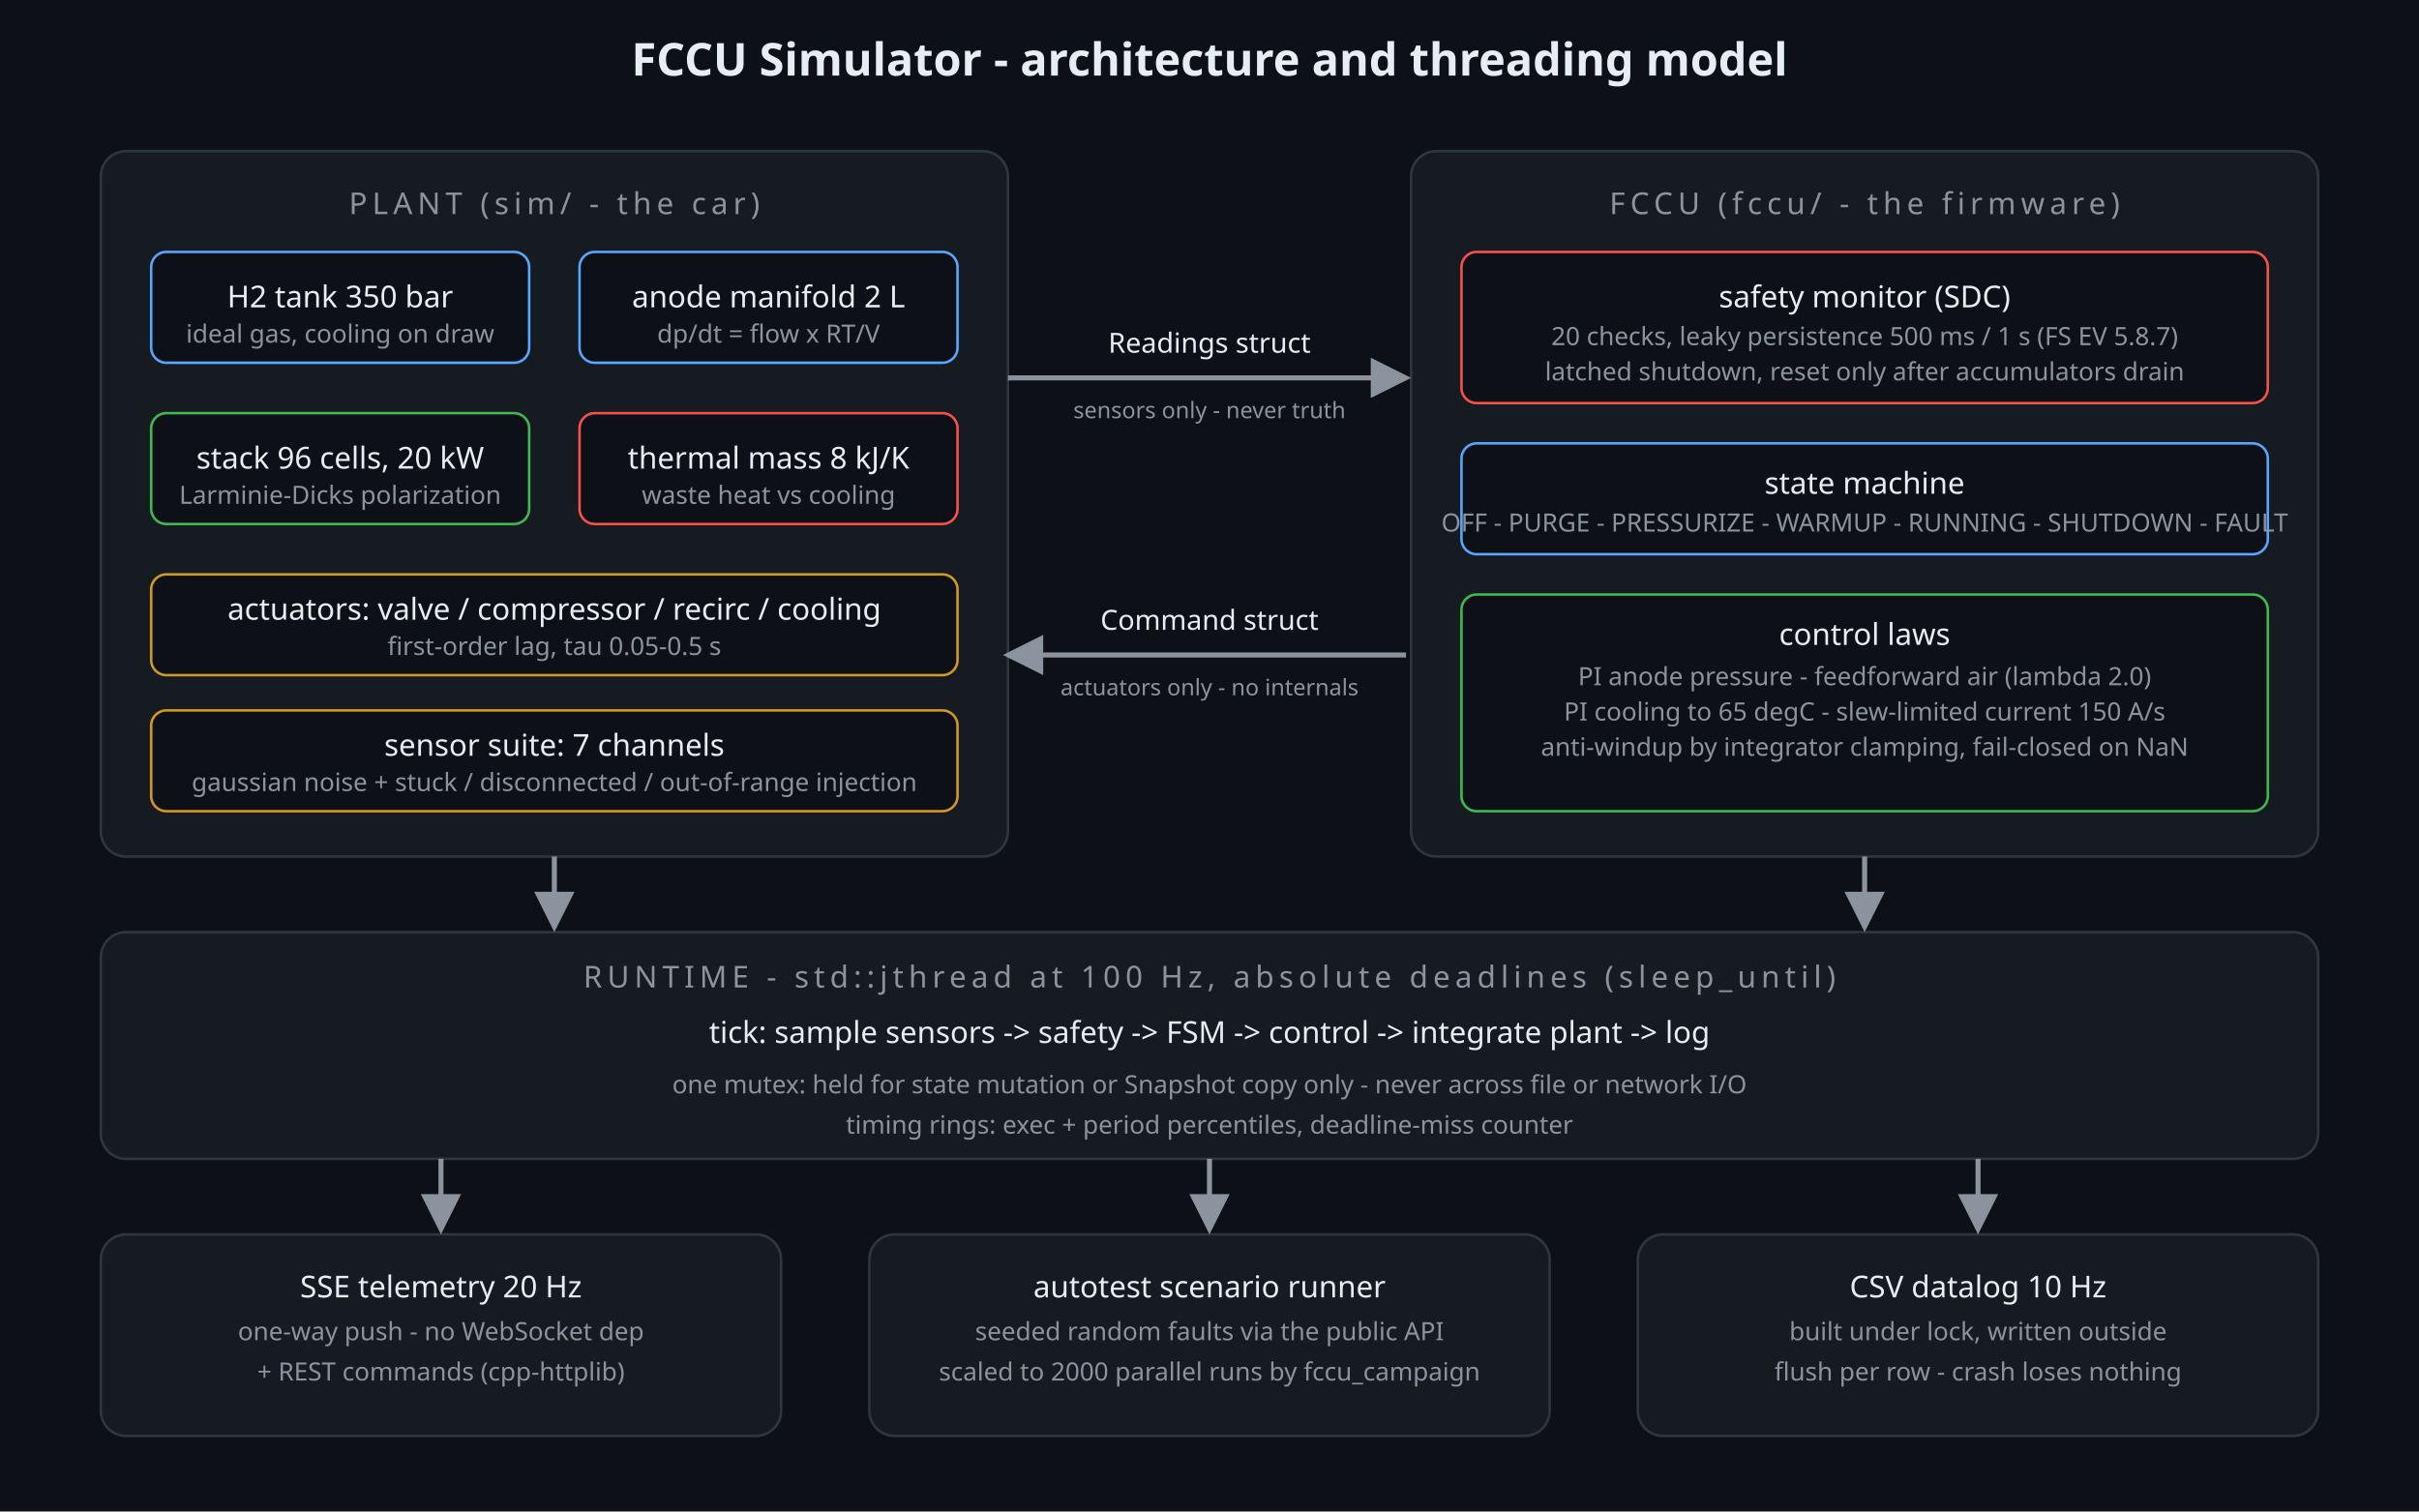
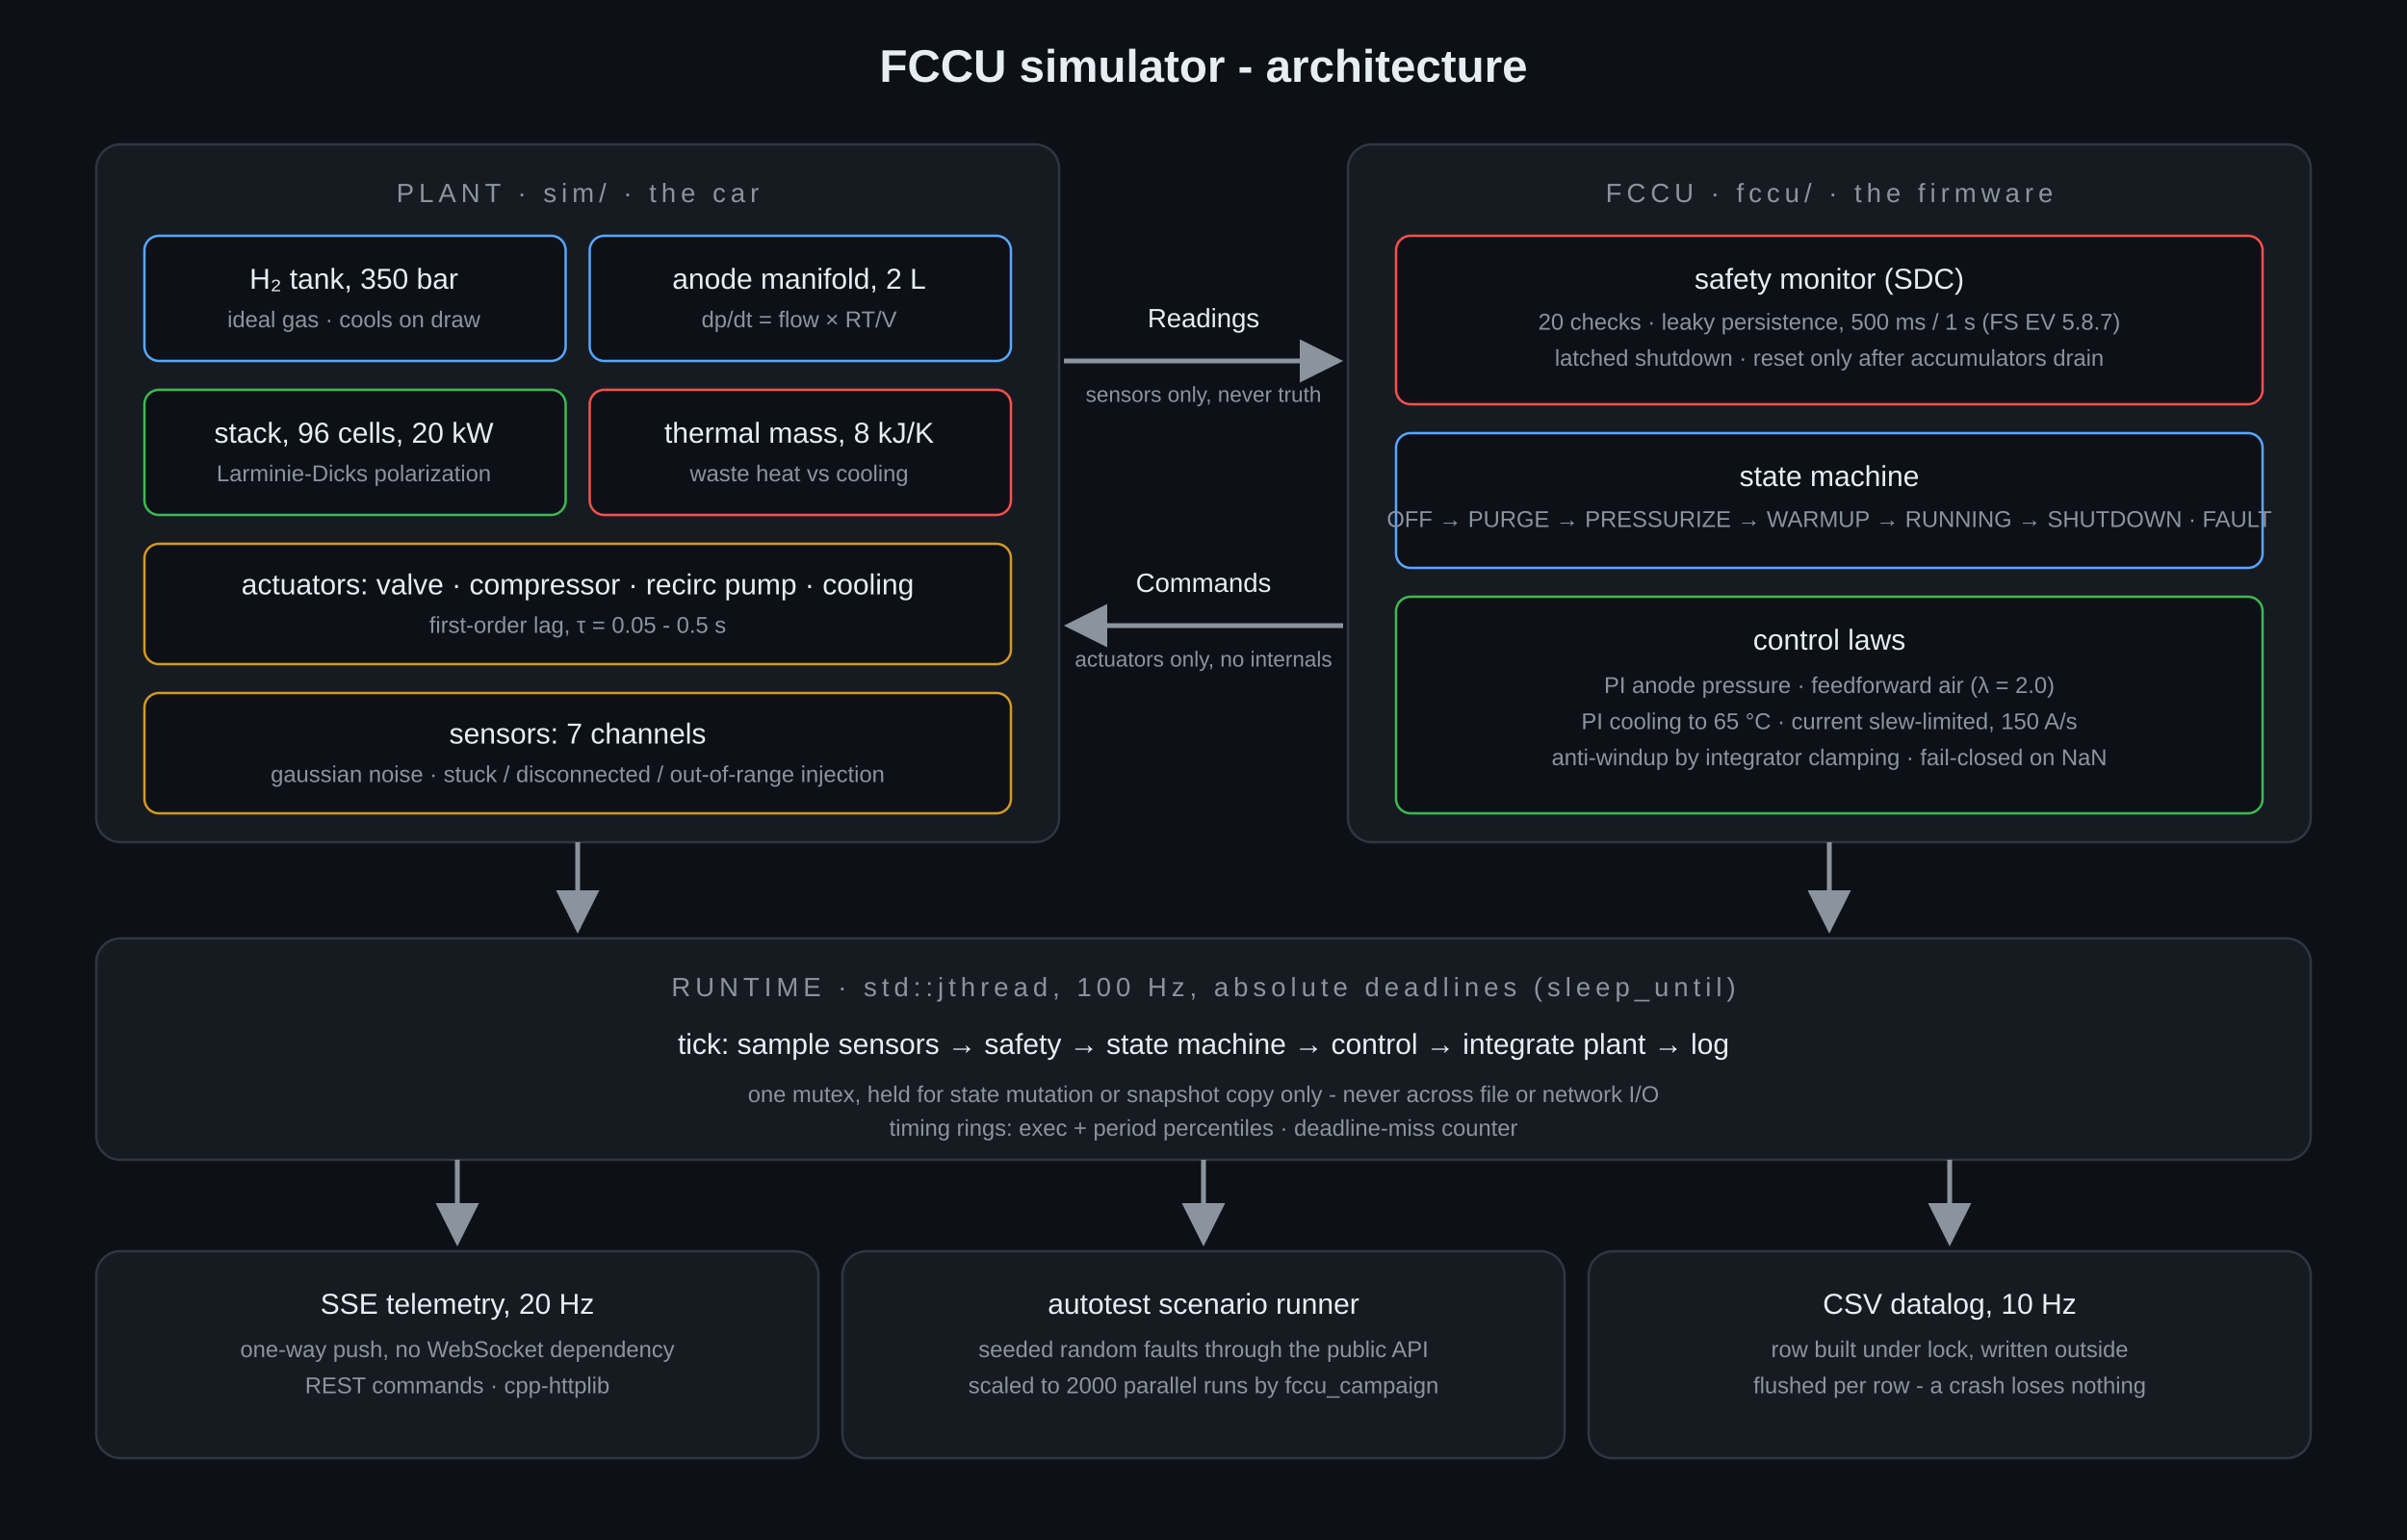
- <svg xmlns="http://www.w3.org/2000/svg" viewBox="0 0 960 600" font-family="Segoe UI, sans-serif">
+ <svg xmlns="http://www.w3.org/2000/svg" viewBox="0 0 1000 640" font-family="Segoe UI, Arial, sans-serif">
  <defs>
-     <marker id="a" markerWidth="8" markerHeight="8" refX="7" refY="4" orient="auto">
-       <path d="M0,0 L8,4 L0,8 z" fill="#8b949e" />
+     <marker id="a" markerWidth="9" markerHeight="9" refX="8" refY="4.5" orient="auto">
+       <path d="M0,0 L9,4.5 L0,9 z" fill="#8b949e" />
    </marker>
  </defs>
-   <rect width="960" height="600" fill="#0d1117" />
-   <text x="480" y="30" fill="#e6edf3" font-size="18" text-anchor="middle" font-weight="600">FCCU Simulator - architecture and threading model</text>
-   <rect x="40" y="60" width="360" height="280" rx="10" fill="#161b22" stroke="#30363d" />
-   <text x="220" y="85" fill="#8b949e" font-size="12" text-anchor="middle" letter-spacing="2">PLANT (sim/ - the car)</text>
-   <rect x="60" y="100" width="150" height="44" rx="6" fill="#0d1117" stroke="#58a6ff" />
-   <text x="135" y="122" fill="#e6edf3" font-size="12" text-anchor="middle">H2 tank 350 bar</text>
-   <text x="135" y="136" fill="#8b949e" font-size="10" text-anchor="middle">ideal gas, cooling on draw</text>
-   <rect x="230" y="100" width="150" height="44" rx="6" fill="#0d1117" stroke="#58a6ff" />
-   <text x="305" y="122" fill="#e6edf3" font-size="12" text-anchor="middle">anode manifold 2 L</text>
-   <text x="305" y="136" fill="#8b949e" font-size="10" text-anchor="middle">dp/dt = flow x RT/V</text>
-   <rect x="60" y="164" width="150" height="44" rx="6" fill="#0d1117" stroke="#3fb950" />
-   <text x="135" y="186" fill="#e6edf3" font-size="12" text-anchor="middle">stack 96 cells, 20 kW</text>
-   <text x="135" y="200" fill="#8b949e" font-size="10" text-anchor="middle">Larminie-Dicks polarization</text>
-   <rect x="230" y="164" width="150" height="44" rx="6" fill="#0d1117" stroke="#f85149" />
-   <text x="305" y="186" fill="#e6edf3" font-size="12" text-anchor="middle">thermal mass 8 kJ/K</text>
-   <text x="305" y="200" fill="#8b949e" font-size="10" text-anchor="middle">waste heat vs cooling</text>
-   <rect x="60" y="228" width="320" height="40" rx="6" fill="#0d1117" stroke="#d29922" />
-   <text x="220" y="246" fill="#e6edf3" font-size="12" text-anchor="middle">actuators: valve / compressor / recirc / cooling</text>
-   <text x="220" y="260" fill="#8b949e" font-size="10" text-anchor="middle">first-order lag, tau 0.05-0.5 s</text>
-   <rect x="60" y="282" width="320" height="40" rx="6" fill="#0d1117" stroke="#d29922" />
-   <text x="220" y="300" fill="#e6edf3" font-size="12" text-anchor="middle">sensor suite: 7 channels</text>
-   <text x="220" y="314" fill="#8b949e" font-size="10" text-anchor="middle">gaussian noise + stuck / disconnected / out-of-range injection</text>
-   <rect x="560" y="60" width="360" height="280" rx="10" fill="#161b22" stroke="#30363d" />
-   <text x="740" y="85" fill="#8b949e" font-size="12" text-anchor="middle" letter-spacing="2">FCCU (fccu/ - the firmware)</text>
-   <rect x="580" y="100" width="320" height="60" rx="6" fill="#0d1117" stroke="#f85149" />
-   <text x="740" y="122" fill="#e6edf3" font-size="12" text-anchor="middle">safety monitor (SDC)</text>
-   <text x="740" y="137" fill="#8b949e" font-size="10" text-anchor="middle">20 checks, leaky persistence 500 ms / 1 s (FS EV 5.8.7)</text>
-   <text x="740" y="151" fill="#8b949e" font-size="10" text-anchor="middle">latched shutdown, reset only after accumulators drain</text>
-   <rect x="580" y="176" width="320" height="44" rx="6" fill="#0d1117" stroke="#58a6ff" />
-   <text x="740" y="196" fill="#e6edf3" font-size="12" text-anchor="middle">state machine</text>
-   <text x="740" y="211" fill="#8b949e" font-size="10" text-anchor="middle">OFF - PURGE - PRESSURIZE - WARMUP - RUNNING - SHUTDOWN - FAULT</text>
-   <rect x="580" y="236" width="320" height="86" rx="6" fill="#0d1117" stroke="#3fb950" />
-   <text x="740" y="256" fill="#e6edf3" font-size="12" text-anchor="middle">control laws</text>
-   <text x="740" y="272" fill="#8b949e" font-size="10" text-anchor="middle">PI anode pressure - feedforward air (lambda 2.0)</text>
-   <text x="740" y="286" fill="#8b949e" font-size="10" text-anchor="middle">PI cooling to 65 degC - slew-limited current 150 A/s</text>
-   <text x="740" y="300" fill="#8b949e" font-size="10" text-anchor="middle">anti-windup by integrator clamping, fail-closed on NaN</text>
-   <line x1="400" y1="150" x2="558" y2="150" stroke="#8b949e" stroke-width="2" marker-end="url(#a)" />
-   <text x="480" y="140" fill="#e6edf3" font-size="11" text-anchor="middle">Readings struct</text>
-   <text x="480" y="166" fill="#8b949e" font-size="9" text-anchor="middle">sensors only - never truth</text>
-   <line x1="558" y1="260" x2="400" y2="260" stroke="#8b949e" stroke-width="2" marker-end="url(#a)" />
-   <text x="480" y="250" fill="#e6edf3" font-size="11" text-anchor="middle">Command struct</text>
-   <text x="480" y="276" fill="#8b949e" font-size="9" text-anchor="middle">actuators only - no internals</text>
-   <rect x="40" y="370" width="880" height="90" rx="10" fill="#161b22" stroke="#30363d" />
-   <text x="480" y="392" fill="#8b949e" font-size="12" text-anchor="middle" letter-spacing="2">RUNTIME - std::jthread at 100 Hz, absolute deadlines (sleep_until)</text>
-   <text x="480" y="414" fill="#e6edf3" font-size="12" text-anchor="middle">tick: sample sensors -&gt; safety -&gt; FSM -&gt; control -&gt; integrate plant -&gt; log</text>
-   <text x="480" y="434" fill="#8b949e" font-size="10" text-anchor="middle">one mutex: held for state mutation or Snapshot copy only - never across file or network I/O</text>
-   <text x="480" y="450" fill="#8b949e" font-size="10" text-anchor="middle">timing rings: exec + period percentiles, deadline-miss counter</text>
-   <rect x="40" y="490" width="270" height="80" rx="10" fill="#161b22" stroke="#30363d" />
-   <text x="175" y="515" fill="#e6edf3" font-size="12" text-anchor="middle">SSE telemetry 20 Hz</text>
-   <text x="175" y="532" fill="#8b949e" font-size="10" text-anchor="middle">one-way push - no WebSocket dep</text>
-   <text x="175" y="548" fill="#8b949e" font-size="10" text-anchor="middle">+ REST commands (cpp-httplib)</text>
-   <rect x="345" y="490" width="270" height="80" rx="10" fill="#161b22" stroke="#30363d" />
-   <text x="480" y="515" fill="#e6edf3" font-size="12" text-anchor="middle">autotest scenario runner</text>
-   <text x="480" y="532" fill="#8b949e" font-size="10" text-anchor="middle">seeded random faults via the public API</text>
-   <text x="480" y="548" fill="#8b949e" font-size="10" text-anchor="middle">scaled to 2000 parallel runs by fccu_campaign</text>
-   <rect x="650" y="490" width="270" height="80" rx="10" fill="#161b22" stroke="#30363d" />
-   <text x="785" y="515" fill="#e6edf3" font-size="12" text-anchor="middle">CSV datalog 10 Hz</text>
-   <text x="785" y="532" fill="#8b949e" font-size="10" text-anchor="middle">built under lock, written outside</text>
-   <text x="785" y="548" fill="#8b949e" font-size="10" text-anchor="middle">flush per row - crash loses nothing</text>
-   <line x1="220" y1="340" x2="220" y2="368" stroke="#8b949e" stroke-width="2" marker-end="url(#a)" />
-   <line x1="740" y1="340" x2="740" y2="368" stroke="#8b949e" stroke-width="2" marker-end="url(#a)" />
-   <line x1="175" y1="460" x2="175" y2="488" stroke="#8b949e" stroke-width="2" marker-end="url(#a)" />
-   <line x1="480" y1="460" x2="480" y2="488" stroke="#8b949e" stroke-width="2" marker-end="url(#a)" />
-   <line x1="785" y1="460" x2="785" y2="488" stroke="#8b949e" stroke-width="2" marker-end="url(#a)" />
+   <rect width="1000" height="640" fill="#0d1117" />
+   <text x="500" y="34" fill="#e6edf3" font-size="19" text-anchor="middle" font-weight="600">FCCU simulator - architecture</text>
+   <rect x="40" y="60" width="400" height="290" rx="10" fill="#161b22" stroke="#30363d" />
+   <text x="240" y="84" fill="#8b949e" font-size="11" text-anchor="middle" letter-spacing="2">PLANT · sim/ · the car</text>
+   <g text-anchor="middle">
+     <rect x="60" y="98" width="175" height="52" rx="6" fill="#0d1117" stroke="#58a6ff" />
+     <text x="147" y="120" fill="#e6edf3" font-size="12">H₂ tank, 350 bar</text>
+     <text x="147" y="136" fill="#8b949e" font-size="9.5">ideal gas · cools on draw</text>
+     <rect x="245" y="98" width="175" height="52" rx="6" fill="#0d1117" stroke="#58a6ff" />
+     <text x="332" y="120" fill="#e6edf3" font-size="12">anode manifold, 2 L</text>
+     <text x="332" y="136" fill="#8b949e" font-size="9.5">dp/dt = flow × RT/V</text>
+     <rect x="60" y="162" width="175" height="52" rx="6" fill="#0d1117" stroke="#3fb950" />
+     <text x="147" y="184" fill="#e6edf3" font-size="12">stack, 96 cells, 20 kW</text>
+     <text x="147" y="200" fill="#8b949e" font-size="9.5">Larminie-Dicks polarization</text>
+     <rect x="245" y="162" width="175" height="52" rx="6" fill="#0d1117" stroke="#f85149" />
+     <text x="332" y="184" fill="#e6edf3" font-size="12">thermal mass, 8 kJ/K</text>
+     <text x="332" y="200" fill="#8b949e" font-size="9.5">waste heat vs cooling</text>
+     <rect x="60" y="226" width="360" height="50" rx="6" fill="#0d1117" stroke="#d29922" />
+     <text x="240" y="247" fill="#e6edf3" font-size="12">actuators: valve · compressor · recirc pump · cooling</text>
+     <text x="240" y="263" fill="#8b949e" font-size="9.5">first-order lag, τ = 0.05 - 0.5 s</text>
+     <rect x="60" y="288" width="360" height="50" rx="6" fill="#0d1117" stroke="#d29922" />
+     <text x="240" y="309" fill="#e6edf3" font-size="12">sensors: 7 channels</text>
+     <text x="240" y="325" fill="#8b949e" font-size="9.5">gaussian noise · stuck / disconnected / out-of-range injection</text>
+   </g>
+   <rect x="560" y="60" width="400" height="290" rx="10" fill="#161b22" stroke="#30363d" />
+   <text x="760" y="84" fill="#8b949e" font-size="11" text-anchor="middle" letter-spacing="2">FCCU · fccu/ · the firmware</text>
+   <g text-anchor="middle">
+     <rect x="580" y="98" width="360" height="70" rx="6" fill="#0d1117" stroke="#f85149" />
+     <text x="760" y="120" fill="#e6edf3" font-size="12">safety monitor (SDC)</text>
+     <text x="760" y="137" fill="#8b949e" font-size="9.5">20 checks · leaky persistence, 500 ms / 1 s (FS EV 5.8.7)</text>
+     <text x="760" y="152" fill="#8b949e" font-size="9.5">latched shutdown · reset only after accumulators drain</text>
+     <rect x="580" y="180" width="360" height="56" rx="6" fill="#0d1117" stroke="#58a6ff" />
+     <text x="760" y="202" fill="#e6edf3" font-size="12">state machine</text>
+     <text x="760" y="219" fill="#8b949e" font-size="9.5">OFF → PURGE → PRESSURIZE → WARMUP → RUNNING → SHUTDOWN · FAULT</text>
+     <rect x="580" y="248" width="360" height="90" rx="6" fill="#0d1117" stroke="#3fb950" />
+     <text x="760" y="270" fill="#e6edf3" font-size="12">control laws</text>
+     <text x="760" y="288" fill="#8b949e" font-size="9.5">PI anode pressure · feedforward air (λ = 2.0)</text>
+     <text x="760" y="303" fill="#8b949e" font-size="9.5">PI cooling to 65 °C · current slew-limited, 150 A/s</text>
+     <text x="760" y="318" fill="#8b949e" font-size="9.5">anti-windup by integrator clamping · fail-closed on NaN</text>
+   </g>
+   <line x1="442" y1="150" x2="556" y2="150" stroke="#8b949e" stroke-width="2" marker-end="url(#a)" />
+   <text x="500" y="136" fill="#e6edf3" font-size="11" text-anchor="middle">Readings</text>
+   <text x="500" y="167" fill="#8b949e" font-size="9" text-anchor="middle">sensors only, never truth</text>
+   <line x1="558" y1="260" x2="444" y2="260" stroke="#8b949e" stroke-width="2" marker-end="url(#a)" />
+   <text x="500" y="246" fill="#e6edf3" font-size="11" text-anchor="middle">Commands</text>
+   <text x="500" y="277" fill="#8b949e" font-size="9" text-anchor="middle">actuators only, no internals</text>
+   <line x1="240" y1="350" x2="240" y2="386" stroke="#8b949e" stroke-width="2" marker-end="url(#a)" />
+   <line x1="760" y1="350" x2="760" y2="386" stroke="#8b949e" stroke-width="2" marker-end="url(#a)" />
+   <rect x="40" y="390" width="920" height="92" rx="10" fill="#161b22" stroke="#30363d" />
+   <text x="500" y="414" fill="#8b949e" font-size="11" text-anchor="middle" letter-spacing="2">RUNTIME · std::jthread, 100 Hz, absolute deadlines (sleep_until)</text>
+   <text x="500" y="438" fill="#e6edf3" font-size="12" text-anchor="middle">tick: sample sensors → safety → state machine → control → integrate plant → log</text>
+   <text x="500" y="458" fill="#8b949e" font-size="9.5" text-anchor="middle">one mutex, held for state mutation or snapshot copy only - never across file or network I/O</text>
+   <text x="500" y="472" fill="#8b949e" font-size="9.5" text-anchor="middle">timing rings: exec + period percentiles · deadline-miss counter</text>
+   <line x1="190" y1="482" x2="190" y2="516" stroke="#8b949e" stroke-width="2" marker-end="url(#a)" />
+   <line x1="500" y1="482" x2="500" y2="516" stroke="#8b949e" stroke-width="2" marker-end="url(#a)" />
+   <line x1="810" y1="482" x2="810" y2="516" stroke="#8b949e" stroke-width="2" marker-end="url(#a)" />
+   <g text-anchor="middle">
+     <rect x="40" y="520" width="300" height="86" rx="10" fill="#161b22" stroke="#30363d" />
+     <text x="190" y="546" fill="#e6edf3" font-size="12">SSE telemetry, 20 Hz</text>
+     <text x="190" y="564" fill="#8b949e" font-size="9.5">one-way push, no WebSocket dependency</text>
+     <text x="190" y="579" fill="#8b949e" font-size="9.5">REST commands · cpp-httplib</text>
+     <rect x="350" y="520" width="300" height="86" rx="10" fill="#161b22" stroke="#30363d" />
+     <text x="500" y="546" fill="#e6edf3" font-size="12">autotest scenario runner</text>
+     <text x="500" y="564" fill="#8b949e" font-size="9.5">seeded random faults through the public API</text>
+     <text x="500" y="579" fill="#8b949e" font-size="9.5">scaled to 2000 parallel runs by fccu_campaign</text>
+     <rect x="660" y="520" width="300" height="86" rx="10" fill="#161b22" stroke="#30363d" />
+     <text x="810" y="546" fill="#e6edf3" font-size="12">CSV datalog, 10 Hz</text>
+     <text x="810" y="564" fill="#8b949e" font-size="9.5">row built under lock, written outside</text>
+     <text x="810" y="579" fill="#8b949e" font-size="9.5">flushed per row - a crash loses nothing</text>
+   </g>
</svg>
